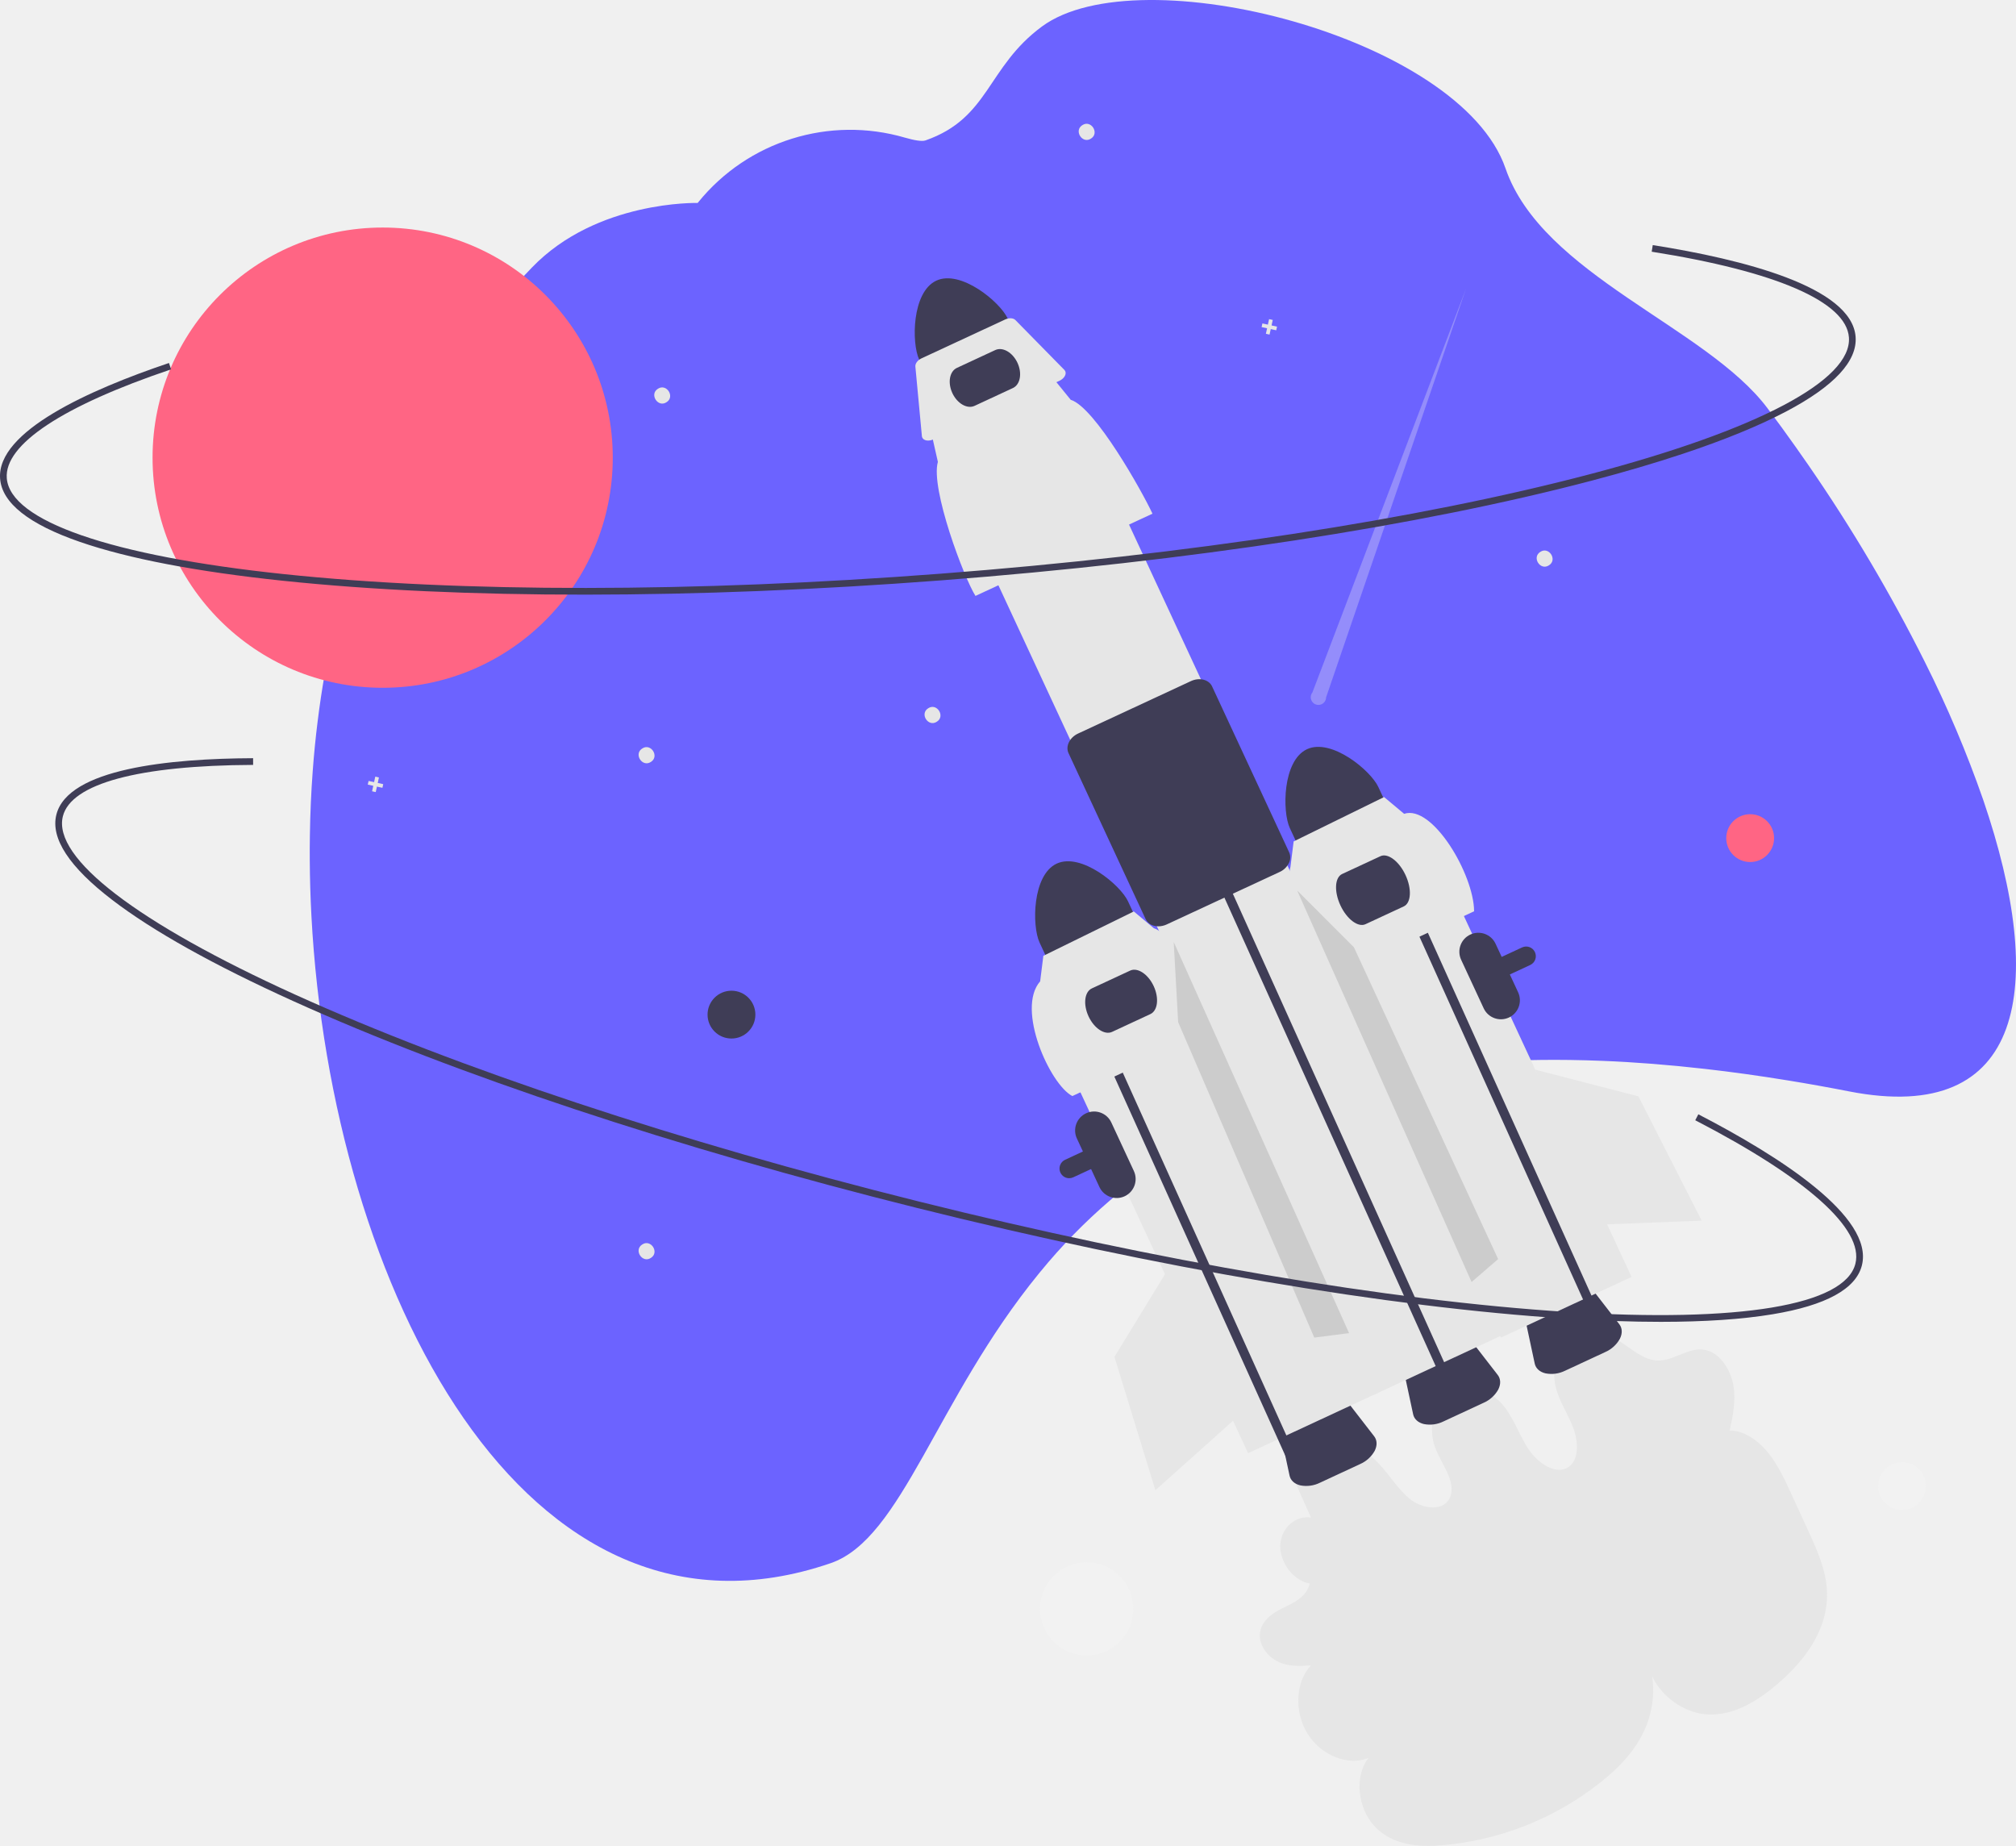
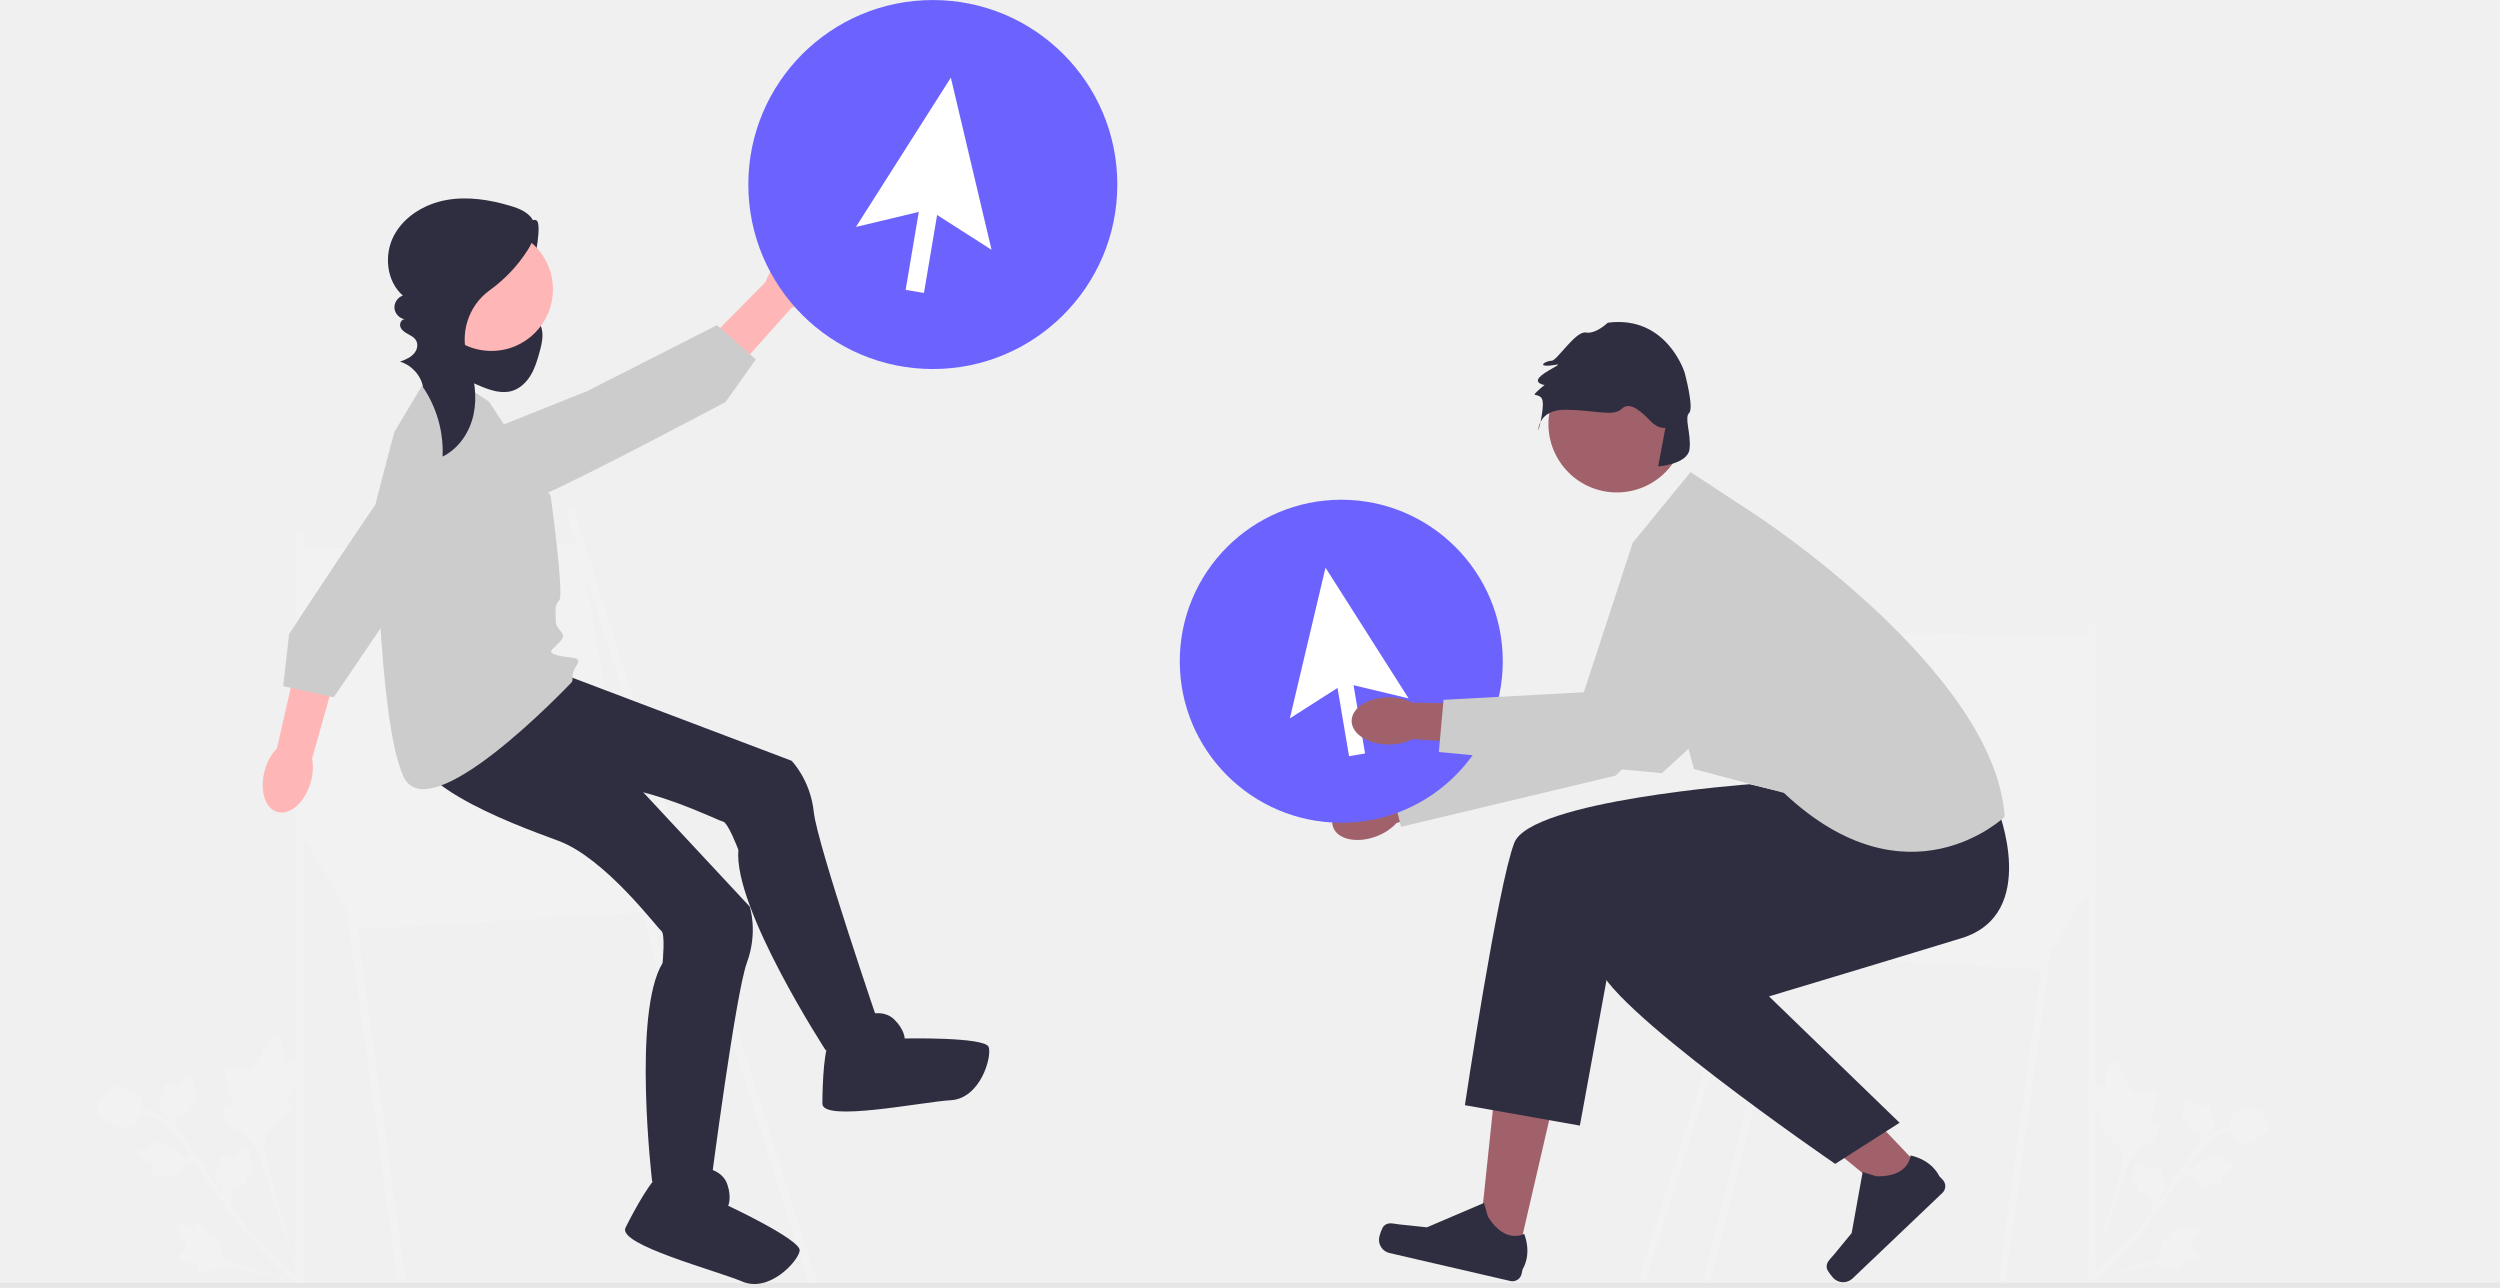
- <svg xmlns="http://www.w3.org/2000/svg" data-name="Layer 1" width="902.419" height="826.207" viewBox="0 0 902.419 826.207">
-   <path d="M726.95,696.708l8.672,19.444c-7.049-1.122-13.604,4.898-13.751,12.629s6.14,15.774,13.189,16.873c-1.347,6.002-7.161,8.649-12.207,11.075s-10.485,6.45-10.11,12.845c.301,5.135,4.548,9.669,9.058,11.492s9.241,1.543,13.809,1.237c-6.921,7.24-7.596,20.848-1.517,30.611s18.217,14.569,27.305,10.811c-6.422,7.989-5.027,22.618,2.943,30.862,8.034,8.311,19.678,9.115,29.857,8.24a132.238,132.238,0,0,0,71.007-28.14c7.782-6.183,15.05-13.456,19.49-22.941s5.747-21.496,1.612-32.29c1.115,13.522,14.65,24.203,26.826,24.8s22.807-6.261,31.841-14.081c12.014-10.4,23.137-24.979,21.488-42.967-.816-8.905-4.706-17.469-8.521-25.765l-7.396-16.083c-2.986-6.493-6.039-13.095-10.533-18.544s-10.731-9.667-16.973-9.626c1.427-6.52,2.861-13.283,1.665-20.211s-5.776-14.101-12.004-15.723c-7.927-2.065-14.645,5.25-22.616,4.561-7.671-.664-14.01-8.362-21.459-11.412a17.178,17.178,0,0,0-18.537,3.206c-4.722,4.61-6.69,12.398-4.996,19.767,1.484,6.455,5.435,12.149,7.832,18.375s2.77,14.231-1.835,17.631c-5.557,4.103-14.014-1.48-18.356-8.235s-6.834-14.933-12.324-20.614c-6.479-6.705-16.621-8.276-23.293-3.608s-9.222,15.119-5.859,24.004c2.75,7.264,9.049,14.614,6.864,21.454-2.309,7.23-12.413,6.314-18.507,1.205s-10.141-12.806-16.161-18.03c-6.114-5.306-14.098-7.63-21.107-6.146a21.731,21.731,0,0,0-15.573,13.915" transform="translate(-148.7907 -36.89661)" fill="#e6e6e6" />
-   <path d="M867.347,642.066l-17.993,8.36a13.812,13.812,0,0,1-8.734,1.177c-2.612-.618-4.377-2.215-4.841-4.383l-4.187-19.554c-.79-3.689,2.265-8.053,7.264-10.376l9.937-4.617c4.999-2.323,10.305-1.843,12.614,1.14l12.244,15.81c1.358,1.753,1.44,4.132.228,6.527A13.812,13.812,0,0,1,867.347,642.066Z" transform="translate(-148.7907 -36.89661)" fill="#3f3d56" />
-   <path d="M309.43,280.659A353.998,353.998,0,0,1,386.932,156.602c29.006-30.112,74.15-28.861,74.15-28.861l.258-.32A87.58,87.58,0,0,1,553.893,98.509c4.304,1.235,7.615,1.783,9.189,1.232,28.707-10.047,27.358-32.724,52.126-50.993,43.367-31.987,187.211,4.654,207.494,63.514,16.439,47.705,89.82,70.827,117.236,107.317q6.431,8.559,12.618,17.316,2.901,4.068,5.737,8.198a730.428,730.428,0,0,1,52.147,88.155,514.113,514.113,0,0,1,26.101,61.684c28.591,83.582,18.814,145.855-60.021,130.47q-13.998-2.739-27.324-4.901-19.296-3.149-37.246-5.176-24.172-2.749-45.994-3.602-7.337-.295-14.405-.396c-69.67-.966-121.349,12.146-160.719,32.502q-10.011,5.163-18.973,10.923a236.054,236.054,0,0,0-26.08,19.319,254.898,254.898,0,0,0-31.422,32.197l-.522.639c-46.048,56.326-61.203,118.682-93.235,129.661C383.674,783.51,297.074,613.35,288.193,446.896q-.673-12.582-.743-25.091-.042-5.592.055-11.154c.141-9.673.567-19.285,1.281-28.78q.4-5.445.928-10.833c.388-3.873.81-7.724,1.298-11.55C294.495,331.442,300.589,304.758,309.43,280.659Z" transform="translate(-148.7907 -36.89661)" fill="#6c63ff" />
-   <path d="M733.834,372.24c-10.935,5.091-11.115,27.895-7.686,35.284l6.214,13.374,39.609-18.403-6.214-13.374C762.321,381.735,744.777,367.166,733.834,372.24Z" transform="translate(-148.7907 -36.89661)" fill="#3f3d56" />
-   <path d="M627.393,564.256a4.333,4.333,0,0,1-4.07-5.819,4.3,4.3,0,0,1,2.243-2.44L830.12,460.958a4.33,4.33,0,0,1,5.752,2.102,4.336,4.336,0,0,1-2.103,5.752h-0L629.215,563.85A4.306,4.306,0,0,1,627.393,564.256Z" transform="translate(-148.7907 -36.89661)" fill="#3f3d56" />
-   <rect x="771.788" y="414.474" width="64.474" height="217.68" transform="translate(-294.4339 350.6066) rotate(-24.9202)" fill="#e6e6e6" />
-   <path d="M567.905,162.514c-10.935,5.091-11.115,27.895-7.686,35.284l6.214,13.374,39.609-18.403L599.827,179.395C596.392,172.009,578.848,157.44,567.905,162.514Z" transform="translate(-148.7907 -36.89661)" fill="#3f3d56" />
-   <path d="M812.919,664.761l-17.993,8.36a13.812,13.812,0,0,1-8.734,1.177c-2.612-.618-4.377-2.215-4.841-4.383l-4.187-19.554c-.79-3.689,2.265-8.053,7.264-10.376l9.937-4.617c4.999-2.323,10.305-1.843,12.614,1.14L819.224,652.319c1.358,1.753,1.44,4.132.228,6.527A13.812,13.812,0,0,1,812.919,664.761Z" transform="translate(-148.7907 -36.89661)" fill="#3f3d56" />
-   <path d="M757.601,692.207,739.608,700.566a13.812,13.812,0,0,1-8.734,1.177c-2.612-.618-4.377-2.215-4.841-4.383l-4.187-19.554c-.79-3.689,2.265-8.053,7.264-10.376l9.937-4.617c4.999-2.323,10.305-1.843,12.614,1.14l12.244,15.81c1.358,1.753,1.44,4.132.228,6.527A13.812,13.812,0,0,1,757.601,692.207Z" transform="translate(-148.7907 -36.89661)" fill="#3f3d56" />
-   <rect x="668.302" y="227.978" width="64.474" height="440.016" transform="translate(-272.3289 299.9887) rotate(-24.9202)" fill="#e6e6e6" />
-   <polyline points="548.951 403.691 542.39 389.254 546.167 387.512 552.708 401.903 647.423 611.909 643.65 613.662" fill="#3f3d56" />
-   <polyline points="622.951 391.691 616.39 377.254 620.167 375.512 626.708 389.903 721.423 599.909 717.65 601.662" fill="#3f3d56" />
-   <path d="M664.671,266.814l-79.226,36.809c-5.044-7.847-20.249-48.06-16.835-59.991l-2.563-11.378,54.703-25.416,7.322,9.007C638.942,219.18,660.102,256.951,664.671,266.814Z" transform="translate(-148.7907 -36.89661)" fill="#e6e6e6" />
-   <path d="M623.037,207.325l-56.451,26.228c-2.084.968-4.303.612-4.956-.795a1.952,1.952,0,0,1-.172-.643l-2.922-31.168c-.125-1.335,1.017-2.847,2.761-3.658L598.734,179.896c1.744-.81,3.637-.708,4.576.249l21.936,22.334c1.122,1.142.513,3.098-1.361,4.367A6.081,6.081,0,0,1,623.037,207.325Z" transform="translate(-148.7907 -36.89661)" fill="#e6e6e6" />
-   <path d="M667.313,451.514a7.626,7.626,0,0,1-1.814-.214,5.604,5.604,0,0,1-3.896-3.025L627.09,373.992c-1.428-3.075.489-7.008,4.274-8.767l50.536-23.48c3.786-1.76,8.027-.688,9.457,2.387l34.513,74.283a5.603,5.603,0,0,1-.201,4.929,8.506,8.506,0,0,1-4.074,3.838l-50.536,23.479A8.92,8.92,0,0,1,667.313,451.514Z" transform="translate(-148.7907 -36.89661)" fill="#3f3d56" />
-   <rect x="658.612" y="466.208" width="64.474" height="217.68" transform="translate(-326.7693 307.736) rotate(-24.9202)" fill="#e6e6e6" />
-   <path d="M602.189,210.581l-17.147,7.967c-3.309,1.537-7.773-1.024-9.95-5.71s-1.256-9.749,2.053-11.286l17.147-7.967c3.309-1.537,7.773,1.024,9.95,5.71S605.498,209.044,602.189,210.581Z" transform="translate(-148.7907 -36.89661)" fill="#3f3d56" />
-   <path d="M621.799,423.444c-10.935,5.091-11.115,27.895-7.686,35.284l6.214,13.374,39.609-18.403L653.722,440.324C650.287,432.939,632.742,418.37,621.799,423.444Z" transform="translate(-148.7907 -36.89661)" fill="#3f3d56" />
-   <path d="M440.152,377.925c-3.862,2.573-7.815-3.551-3.878-6.01C440.135,369.342,444.088,375.466,440.152,377.925Z" transform="translate(-148.7907 -36.89661)" fill="#e6e6e6" />
-   <path d="M842.152,289.925c-3.862,2.573-7.815-3.551-3.878-6.01C842.135,281.342,846.088,287.466,842.152,289.925Z" transform="translate(-148.7907 -36.89661)" fill="#e6e6e6" />
-   <path d="M568.152,359.925c-3.862,2.573-7.815-3.551-3.878-6.01C568.135,351.342,572.088,357.466,568.152,359.925Z" transform="translate(-148.7907 -36.89661)" fill="#e6e6e6" />
-   <path d="M440.152,599.925c-3.862,2.573-7.815-3.551-3.878-6.01C440.135,591.342,444.088,597.466,440.152,599.925Z" transform="translate(-148.7907 -36.89661)" fill="#e6e6e6" />
-   <path d="M637.152,98.925c-3.862,2.573-7.815-3.551-3.878-6.01C637.135,90.342,641.088,96.466,637.152,98.925Z" transform="translate(-148.7907 -36.89661)" fill="#e6e6e6" />
-   <path d="M447.152,216.925c-3.862,2.573-7.815-3.551-3.878-6.01C447.135,208.342,451.088,214.466,447.152,216.925Z" transform="translate(-148.7907 -36.89661)" fill="#e6e6e6" />
-   <polygon points="571.639 146.2 569.182 145.661 569.72 143.203 568.082 142.844 567.543 145.302 565.086 144.764 564.727 146.402 567.184 146.941 566.646 149.398 568.284 149.757 568.823 147.299 571.28 147.838 571.639 146.2" fill="#e6e6e6" />
-   <polygon points="171.542 350.978 169.085 350.439 169.623 347.982 167.985 347.623 167.446 350.08 164.988 349.542 164.629 351.18 167.087 351.719 166.549 354.177 168.187 354.535 168.726 352.078 171.183 352.616 171.542 350.978" fill="#e6e6e6" />
-   <path d="M824.22,492.333a8.51,8.51,0,0,1-11.29-4.127l-10.113-21.765a8.5,8.5,0,0,1,15.417-7.163l10.113,21.765A8.51,8.51,0,0,1,824.22,492.333Z" transform="translate(-148.7907 -36.89661)" fill="#3f3d56" />
-   <path d="M652.22,572.333a8.51,8.51,0,0,1-11.29-4.127l-10.113-21.765a8.5,8.5,0,0,1,15.417-7.163l10.113,21.765A8.51,8.51,0,0,1,652.22,572.333Z" transform="translate(-148.7907 -36.89661)" fill="#3f3d56" />
-   <path d="M808.642,444.778l-67.806,31.503c-4.317-6.716-17.331-41.133-14.409-51.344l1.434-11.423,40.486-19.863,8.971,7.505C789.959,396.883,808.539,428.205,808.642,444.778Z" transform="translate(-148.7907 -36.89661)" fill="#e6e6e6" />
-   <path d="M777.162,442.594l-17.147,7.967c-3.309,1.537-8.344-2.253-11.222-8.447s-2.528-12.487.781-14.024l17.147-7.967c3.309-1.537,8.344,2.253,11.222,8.447S780.471,441.056,777.162,442.594Z" transform="translate(-148.7907 -36.89661)" fill="#3f3d56" />
-   <polyline points="482.951 446.691 476.39 432.254 480.167 430.512 486.708 444.903 581.423 654.909 577.65 656.662" fill="#3f3d56" />
-   <path d="M696.607,495.981l-67.806,31.503c-10.003-5.165-25.291-38.961-14.409-51.344l1.434-11.423,40.486-19.863,8.971,7.505C674.587,455.214,692.697,487.541,696.607,495.981Z" transform="translate(-148.7907 -36.89661)" fill="#e6e6e6" />
-   <path d="M663.732,490.793l-17.147,7.967c-3.309,1.537-8.03-1.579-10.524-6.945s-1.83-10.985,1.479-12.522l17.147-7.967c3.309-1.537,8.03,1.579,10.524,6.945S667.041,489.256,663.732,490.793Z" transform="translate(-148.7907 -36.89661)" fill="#3f3d56" />
-   <circle cx="171.291" cy="204.845" r="103" fill="#ff6584" />
-   <path d="M742.396,349.021l62.593-182.809L736.258,346.832a3.442,3.442,0,1,0,6.138,2.188Z" transform="translate(-148.7907 -36.89661)" fill="#f0f0f0" opacity="0.3" />
-   <path d="M901.95,240.055q-18.38,6.108-40.751,12.001c-77.145,20.311-180.55,36.154-291.166,44.613-110.615,8.458-215.227,8.519-294.563.174-38.647-4.066-69.215-9.913-90.854-17.381-22.909-7.905-34.947-17.432-35.78-28.314-1.621-21.2,40.213-39.859,75.592-51.778l.958,2.843C176.801,218.581,150.678,235.879,151.828,250.919c1.464,19.156,46.644,34.806,123.955,42.94,79.162,8.327,183.581,8.263,294.021-.181,110.44-8.445,213.655-24.257,290.63-44.523,75.174-19.791,117.45-42.129,115.986-61.285-1.216-15.905-32.567-29.51-88.278-38.312l.468-2.963c40.48,6.396,89.093,18.708,90.801,41.047.832,10.882-9.618,22.127-31.059,33.424C936.131,227.503,920.601,233.856,901.95,240.055Z" transform="translate(-148.7907 -36.89661)" fill="#3f3d56" />
-   <circle cx="783.425" cy="375.136" r="10.702" fill="#ff6584" />
-   <circle cx="851.425" cy="665.136" r="10.702" fill="#f2f2f2" />
-   <circle cx="486.425" cy="720.136" r="20.866" fill="#f2f2f2" />
-   <circle cx="327.425" cy="454.136" r="10.702" fill="#3f3d56" />
-   <polygon points="687.226 478.768 733.402 490.721 761.723 546.349 713.843 548.227 687.226 478.768" fill="#e6e6e6" />
-   <polygon points="580.645 398.574 606.059 424.002 670.606 563.557 658.722 573.824 580.645 398.574" fill="#ccc" />
-   <polygon points="525.386 421.624 527.38 457.52 588.304 598.694 603.88 596.688 525.386 421.624" fill="#ccc" />
-   <polygon points="523.723 566.637 498.854 607.339 517.187 667.008 552.9 635.061 523.723 566.637" fill="#e6e6e6" />
-   <path d="M892.195,628.544q-19.368,0-42.457-1.464c-79.614-5.056-182.738-22.633-290.376-49.492-107.638-26.859-206.93-59.794-279.585-92.734-35.393-16.047-62.556-31.236-80.735-45.147-19.247-14.727-27.666-27.564-25.024-38.153,5.148-20.629,50.731-25.142,88.064-25.295l.013,3c-51.268.21-81.514,8.387-85.166,23.022-4.652,18.64,33.287,47.741,104.087,79.841,72.496,32.868,171.605,65.739,279.073,92.557,107.467,26.816,210.401,44.363,289.84,49.408,77.579,4.928,124.743-2.938,129.395-21.578,3.862-15.477-21.598-38.275-71.689-64.198l1.379-2.664c36.397,18.836,78.646,45.852,73.222,67.589C979.592,613.823,966.13,621.199,942.22,625.157,928.59,627.413,911.85,628.544,892.195,628.544Z" transform="translate(-148.7907 -36.89661)" fill="#3f3d56" />
+ <svg xmlns="http://www.w3.org/2000/svg" width="851.034" height="438.36" viewBox="0 0 851.034 438.36">
+   <g>
+     <path d="M100.296,361.194c-1.058-.42-2.406,1.946-3.315,1.525-.906-.42,.117-2.915-.711-6.17-.149-.587-1.091-4.286-2.64-4.456-2.936-.322-5.471,12.32-9.858,12.211-.963-.024-2.117-.664-5.111-.839-1.191-.07-1.838-.017-2.174,.409-.477,.605,.087,1.432,.655,3.479,.852,3.069,.18,3.362,1.064,5.653,.656,1.7,1.371,2.432,1.008,2.962-.514,.751-2.277-.229-3.044,.573-.782,.818,.001,2.939,.819,4.348,1.535,2.644,3.639,3.547,5.413,4.834,1.928,1.399,4.367,3.907,6.149,8.748l14.263,43.542c-2.738-9.081-9.83-34.292-12.089-43.951-.652-2.789-1.229-5.682,.266-8.154,1.439-2.38,4.625-4.083,7.551-7.725,.342-.425,1.278-1.621,.895-2.42-.316-.66-1.246-.447-1.55-1.059-.408-.821,.932-1.87,1.954-3.97,.72-1.481,.916-2.731,1.084-3.806,.051-.324,.779-5.175-.629-5.735l-0,0Z" fill="#f2f2f2" />
+     <path d="M66.469,416.039c-.512,.398,.261,1.742-.208,2.067-.467,.323-1.397-.898-3.233-1.431-.331-.096-2.418-.701-2.949,.01-1.005,1.348,4.468,6.24,3.149,8.362-.289,.466-.937,.848-1.886,2.266-.378,.564-.538,.897-.426,1.185,.159,.409,.728,.371,1.896,.682,1.752,.468,1.702,.882,3.082,1.109,1.024,.168,1.589,.029,1.745,.36,.22,.469-.769,1.052-.597,1.659,.176,.62,1.443,.848,2.37,.853,1.741,.009,2.791-.763,3.934-1.262,1.243-.542,3.178-1.016,6.068-.494l25.486,5.563c-5.247-1.276-19.667-5.069-25.06-6.748-1.557-.485-3.143-1.036-3.926-2.483-.753-1.393-.67-3.448-1.613-5.935-.11-.29-.427-1.095-.929-1.138-.415-.035-.579,.482-.967,.455-.521-.036-.649-.997-1.385-2.105-.519-.781-1.076-1.238-1.555-1.63-.144-.118-2.315-1.876-2.996-1.346l0,0Z" fill="#f2f2f2" />
+     <path d="M78.48,410.431l-2.44-2.521-.02-.318c-.094-1.472-.49-2.674-1.179-3.574-.109-.143-.226-.281-.345-.421-.471-.555-1.057-1.245-1.328-2.367-.15-.627-.394-2.157,.593-2.706,.264-.15,.528-.18,.763-.158-.005-.047-.009-.095-.014-.147-.049-.632,.03-.98,.106-1.316,.058-.258,.119-.524,.129-1.05,.004-.231-.003-.425-.009-.589-.017-.495-.012-1.105,.519-1.505,.583-.408,1.236-.17,1.669-.013,.772,.28,1.236,.554,1.543,.735,.112,.067,.239,.141,.286,.157,.387,.127,1.668-1.26,2.153-1.779,1.086-1.171,2.026-2.183,3.077-1.74,.753,.316,1.09,1.242,1.028,2.828-.02,.494-.111,.928-.21,1.29,.287-.035,.602,.01,.891,.237h0c.684,.539,.627,1.653-.168,3.314-.197,.413-.463,.968-.991,1.544-.249,.271-.498,.483-.714,.66,.094,.132,.171,.293,.203,.496,.096,.596-.226,1.163-.98,1.669-.821,.568-1.587,.919-2.261,1.23-.589,.272-1.095,.507-1.416,.791-.588,.535-.684,1.411-.749,2.501l-.138,2.751h-0Z" fill="#f2f2f2" />
+     <path d="M67.225,392.894l-1.819,3-.303,.1c-1.4,.464-2.462,1.152-3.158,2.046-.111,.142-.214,.29-.319,.44-.417,.597-.936,1.338-1.953,1.885-.568,.304-1.987,.928-2.768,.113-.212-.217-.308-.465-.346-.698-.045,.017-.09,.033-.139,.05-.599,.208-.956,.22-1.3,.231-.264,.009-.537,.018-1.049,.142-.225,.054-.411,.111-.567,.158-.474,.142-1.066,.292-1.587-.121-.542-.46-.478-1.153-.436-1.611,.075-.818,.222-1.336,.32-1.679,.036-.125,.076-.267,.08-.317,.024-.406-1.642-1.293-2.267-1.631-1.408-.754-2.626-1.406-2.464-2.535,.115-.808,.925-1.37,2.475-1.712,.483-.106,.926-.128,1.301-.124-.106-.269-.143-.585,.003-.922h0c.348-.799,1.44-1.026,3.248-.678,.45,.085,1.054,.202,1.745,.567,.325,.172,.593,.36,.82,.524,.103-.124,.24-.24,.428-.322,.552-.244,1.183-.077,1.863,.524,.757,.65,1.291,1.302,1.763,1.876,.412,.501,.769,.93,1.125,1.169,.667,.433,1.539,.304,2.609,.09l2.696-.564-0,0Z" fill="#f2f2f2" />
+     <path d="M59.513,385.872l-2.44-2.521-.02-.318c-.094-1.472-.49-2.674-1.179-3.574-.109-.143-.226-.281-.345-.421-.471-.555-1.057-1.245-1.328-2.367-.15-.627-.394-2.157,.593-2.706,.264-.15,.528-.18,.763-.158-.005-.047-.009-.095-.014-.147-.049-.632,.03-.98,.106-1.316,.058-.258,.119-.524,.129-1.05,.004-.231-.003-.425-.009-.589-.017-.495-.012-1.105,.519-1.505,.583-.408,1.236-.17,1.669-.013,.772,.28,1.236,.554,1.543,.735,.112,.067,.239,.141,.286,.157,.387,.127,1.668-1.26,2.153-1.779,1.086-1.171,2.026-2.183,3.077-1.74,.753,.316,1.09,1.242,1.028,2.828-.02,.494-.111,.928-.21,1.29,.287-.035,.602,.01,.891,.237h0c.684,.539,.627,1.653-.168,3.314-.197,.413-.463,.968-.991,1.544-.249,.271-.498,.483-.714,.66,.094,.132,.171,.293,.203,.496,.096,.596-.226,1.163-.98,1.669-.821,.568-1.587,.919-2.261,1.23-.589,.272-1.095,.507-1.416,.791-.588,.535-.684,1.411-.749,2.501l-.138,2.751h-0Z" fill="#f2f2f2" />
+     <path d="M103.703,437.255l-.858,.084-.655-.559,.655,.559-.615,.598c-.059-.054-.207-.17-.436-.352-1.255-1.001-5.075-4.045-10.409-9.366-3.724-3.714-7.304-7.724-10.644-11.919-3.345-4.202-5.629-7.575-7.465-10.286-1.385-2.045-2.671-4.016-3.923-5.938-3.347-5.133-6.509-9.98-10.684-14.826-.932-1.082-2.872-3.334-6.174-4.774-1.916-.835-4.006-1.275-6.213-1.307l.025-1.725c2.437,.036,4.751,.525,6.879,1.452,3.662,1.596,5.776,4.05,6.792,5.229,4.249,4.932,7.441,9.826,10.82,15.009,1.248,1.914,2.529,3.878,3.908,5.914,1.819,2.686,4.083,6.029,7.386,10.177,3.3,4.146,6.837,8.106,10.513,11.774,5.267,5.253,9.031,8.252,10.267,9.237,.66,.526,.798,.637,.834,1.019v-0Z" fill="#f2f2f2" />
+     <path d="M45.453,383.27c-.056,.043-.114,.086-.174,.126-1.21,.835-2.823,.97-4.795,.404-.926-.268-1.699-.792-3.24-1.837-.238-.161-1.43-.989-2.805-2.333-.898-.878-1.199-1.303-1.285-1.818-.096-.572,.036-1.125,.283-1.621-.118-.117-.208-.263-.257-.444-.207-.749,.469-1.151,.831-1.374,.186-.109,.418-.244,.637-.432,.345-.294,.455-.549,.624-.935,.161-.369,.361-.827,.794-1.33,.852-.996,1.925-1.365,2.278-1.487,1.855-.648,3.469-.063,5.337,.616,.374,.137,1.699,.662,3.106,1.698,1.015,.747,1.306,1.204,1.468,1.585,.335,.781,.227,1.46-.144,3.061-.386,1.674-.58,2.513-.83,3.126-.584,1.423-.951,2.317-1.831,2.996l0,0Z" fill="#f2f2f2" />
+   </g>
+   <g>
+     <polygon points="102.004 283.31 121.954 316.331 238.216 309.452 207.259 269.551 102.004 283.31" fill="#f2f2f2" />
+     <path d="M136.743,437.752c-.677,0-1.267-.5-1.361-1.189l-34.741-253.729c-.103-.753,.424-1.447,1.176-1.55,.752-.109,1.446,.423,1.55,1.176l34.741,253.729c.103,.753-.424,1.447-1.176,1.55-.063,.009-.126,.013-.188,.013Z" fill="#f2f2f2" />
+     <path d="M102.004,438.075c-.76,0-1.376-.616-1.376-1.376V182.697c0-.76,.616-1.376,1.376-1.376s1.376,.616,1.376,1.376v254.002c0,.76-.616,1.376-1.376,1.376Z" fill="#f2f2f2" />
+     <path d="M276.397,437.065c-.585,0-1.127-.376-1.312-.963L192.876,174.806c-.228-.725,.175-1.497,.9-1.726,.725-.227,1.497,.175,1.725,.9l82.209,261.296c.228,.725-.175,1.497-.9,1.726-.137,.043-.276,.064-.413,.064Z" fill="#f2f2f2" />
+     <path d="M251.286,437.387c-.614,0-1.174-.414-1.333-1.037l-57.099-230.612c-.187-.736,.258-1.485,.994-1.673,.739-.186,1.485,.258,1.673,.994l57.099,230.612c.187,.736-.258,1.485-.994,1.673-.114,.029-.228,.042-.34,.042Z" fill="#f2f2f2" />
+     <polygon points="102.004 186.743 197.284 185.278 214.826 285.374 103.38 285.374 102.004 186.743" fill="#f2f2f2" />
+   </g>
+   <rect id="uuid-9b30b827-6513-40a8-b334-b5fbd730ae9a" y="436.677" width="851.034" height="1.683" fill="#e6e6e6" />
+   <g>
+     <path d="M174.492,77.375c2.887,1.622,7.546-4.794,8.602-1.656s-1.501,15.803-2.821,18.84c-.656,1.51-1.583,2.89-2.226,4.405s-.989,3.257-.42,4.801c.99,2.688,4.256,3.781,5.876,6.144,1.886,2.752,1.125,6.458,.243,9.675-.76,2.773-1.57,5.572-3.033,8.047-1.463,2.475-3.669,4.631-6.426,5.45-3.51,1.043-7.261-.196-10.644-1.596-3.253-1.345-6.471-2.87-9.237-5.046-2.767-2.176-5.075-5.065-6.042-8.449-1.213-4.245-.2-8.892,1.901-12.775s5.207-7.119,8.396-10.174c5.369-5.145,11.084-9.93,17.091-14.312" fill="#2f2e41" />
+     <path d="M192.41,229.783l77.037,29.181s6.42,6.42,7.587,17.508c1.167,11.089,22.761,74.119,22.761,74.119l-18.676,7.003s-31.515-48.44-29.764-68.283c0,0-3.502-9.356-5.253-9.639-1.751-.283-28.013-13.706-44.938-11.955-16.925,1.751-61.279,7.003-62.447-13.423-1.167-20.426,9.069-20.426,9.069-20.426l44.623-4.085Z" fill="#2f2e41" />
+     <path d="M295.709,345.339s5.253-1.751,8.754,1.751c3.502,3.502,3.502,6.42,3.502,6.42,0,0,27.43-.584,28.597,2.918s-2.918,17.508-12.84,18.092c-9.921,.584-43.771,7.587-43.771,1.167,0-6.42,.584-21.01,2.918-21.01,2.334,0,12.84-9.338,12.84-9.338Z" fill="#2f2e41" />
+     <path d="M199.064,248.345l56.148,60.28s2.913,8.599-.951,19.058c-3.864,10.459-12.417,76.534-12.417,76.534l-19.846-1.992s-6.804-57.388,3.553-74.403c0,0,1.004-9.939-.441-10.968-1.445-1.029-19.047-24.694-34.997-30.62-15.95-5.926-58.044-20.859-50.045-39.69,8-18.831,17.177-14.298,17.177-14.298l41.818,16.099Z" fill="#2f2e41" />
+     <path d="M240.507,397.698s5.485,.756,7.074,5.447c1.589,4.69,.297,7.307,.297,7.307,0,0,24.852,11.624,24.348,15.281s-10.37,14.406-19.524,10.535c-9.154-3.871-42.605-12.582-39.762-18.338,2.843-5.756,9.828-18.579,11.921-17.545,2.093,1.034,15.647-2.686,15.647-2.686Z" fill="#2f2e41" />
+     <path d="M147.763,124.441l18.676,12.256,21.01,32.099s4.669,33.85,2.918,35.6c-1.751,1.751-1.167,3.502-1.167,7.003,0,3.502,4.287,3.874,1.56,6.898-2.727,3.024-5.016,3.653-.953,4.798,4.062,1.144,8.782,.028,6.422,3.504-2.36,3.476-.609,4.644-1.776,5.811-1.167,1.167-48.415,51.068-57.17,31.808-8.754-19.259-9.362-93.088-9.362-93.088l6.307-24.051,13.536-22.639Z" fill="#ccc" />
+     <g>
+       <path id="uuid-d4ebd0a3-ba64-4a91-a7b4-f6dfa075657d-267" d="M90.221,261.937c-1.987,6.72-.131,13.192,4.146,14.456,4.277,1.264,9.353-3.159,11.34-9.881,.831-2.674,1.009-5.509,.519-8.266l8.06-28.579-13.492-3.497-6.514,28.545c-1.911,2.049-3.303,4.525-4.06,7.222Z" fill="#ffb6b6" />
+       <path d="M167.061,165.027s-21.752-16.606-30.032-6.133c-8.28,10.472-38.613,56.963-38.613,56.963l-2.011,17.717,17.203,3.796,27.805-40.971,25.648-31.372Z" fill="#ccc" />
+     </g>
+     <g>
+       <path id="uuid-2985f50f-051f-4f07-b03f-e61c1365f091-268" d="M276.417,100.494c4.988-4.922,6.492-11.485,3.359-14.659-3.133-3.174-9.715-1.757-14.704,3.167-2.02,1.94-3.546,4.335-4.451,6.985l-20.872,21.12,10.12,9.583,19.502-21.838c2.663-.869,5.079-2.364,7.046-4.359Z" fill="#ffb6b6" />
+       <path d="M162.302,148.178s11.013,25.052,23.324,19.888c12.311-5.164,61.34-31.196,61.34-31.196l10.326-14.537-13.224-11.64-44.147,22.423-37.619,15.062Z" fill="#ccc" />
+     </g>
+     <circle cx="167.281" cy="98.514" r="20.947" fill="#ffb6b6" />
+     <path d="M143.668,131.32c4.889,6.974,7.389,15.591,6.992,24.099,5.543-2.685,9.284-8.358,10.558-14.385s.302-12.354-1.744-18.163c-.02-.058-.041-.116-.062-.174-3.107-8.72-.22-18.466,7.284-23.887,5.062-3.656,9.451-8.243,12.821-13.502,1.902-2.968,3.519-6.692,2.098-9.919-1.309-2.973-4.692-4.363-7.805-5.292-7.108-2.123-14.66-3.331-21.955-1.988-7.295,1.343-14.318,5.539-17.766,12.107-3.448,6.568-2.545,15.532,3.052,20.401-1.765,.571-3.014,2.442-2.864,4.291s1.684,3.494,3.518,3.773c-1.197-.042-1.903,1.533-1.476,2.652,.427,1.119,1.527,1.814,2.577,2.389,1.495,.82,3.153,1.678,3.159,3.826,.003,.861-.305,1.697-.806,2.397-1.216,1.696-3.179,2.46-5.069,3.177,3.997,1.177,7.184,4.75,7.9,8.855" fill="#2f2e41" />
+   </g>
+   <g>
+     <circle cx="317.545" cy="62.816" r="62.806" fill="#6c63ff" />
+     <g>
+       <rect x="296.375" y="78.26" width="36.067" height="6.321" transform="translate(181.8451 377.9156) rotate(-80.4292)" fill="#fff" />
+       <polygon points="337.538 85.037 316.108 71.338 291.372 77.253 323.681 26.426 337.538 85.037" fill="#fff" />
+     </g>
+   </g>
+   <g>
+     <path d="M713.545,369.301c.926-.368,2.106,1.703,2.902,1.335,.793-.367-.103-2.551,.623-5.401,.131-.514,.955-3.752,2.311-3.901,2.57-.282,4.789,10.785,8.629,10.69,.843-.021,1.853-.581,4.474-.734,1.043-.061,1.609-.015,1.903,.358,.418,.529-.076,1.254-.573,3.045-.745,2.687-.158,2.943-.932,4.949-.575,1.488-1.2,2.129-.882,2.593,.45,.657,1.993-.2,2.665,.502,.685,.716-0,2.573-.717,3.807-1.344,2.315-3.185,3.105-4.738,4.232-1.687,1.225-3.823,3.42-5.383,7.658l-12.486,38.117c2.397-7.949,8.605-30.019,10.583-38.475,.571-2.441,1.076-4.974-.233-7.138-1.26-2.084-4.049-3.574-6.61-6.762-.299-.372-1.119-1.419-.784-2.118,.277-.578,1.09-.391,1.357-.927,.357-.718-.816-1.637-1.711-3.475-.631-1.296-.802-2.391-.949-3.332-.044-.284-.682-4.531,.551-5.02l0,0Z" fill="#f2f2f2" />
+     <path d="M743.156,417.312c.448,.349-.228,1.525,.182,1.809,.409,.283,1.223-.787,2.83-1.253,.29-.084,2.117-.614,2.581,.009,.88,1.18-3.911,5.462-2.757,7.32,.253,.408,.82,.742,1.651,1.984,.331,.494,.471,.785,.373,1.038-.139,.358-.637,.324-1.66,.597-1.534,.409-1.49,.772-2.698,.971-.896,.147-1.391,.025-1.527,.315-.193,.41,.673,.921,.523,1.453-.154,.543-1.263,.742-2.075,.747-1.524,.008-2.443-.668-3.444-1.104-1.088-.475-2.782-.89-5.312-.433l-22.31,4.87c4.593-1.117,17.216-4.438,21.937-5.907,1.363-.424,2.752-.907,3.436-2.174,.659-1.22,.586-3.018,1.412-5.195,.096-.254,.374-.959,.814-.996,.363-.031,.507,.422,.846,.399,.456-.032,.568-.873,1.212-1.842,.454-.684,.942-1.083,1.361-1.427,.126-.104,2.027-1.642,2.623-1.178l-0,0Z" fill="#f2f2f2" />
+     <path d="M732.642,412.403l2.136-2.207,.018-.279c.082-1.289,.429-2.341,1.032-3.129,.096-.125,.198-.246,.302-.368,.412-.486,.925-1.09,1.163-2.072,.131-.548,.345-1.888-.519-2.369-.231-.132-.462-.158-.668-.138,.004-.042,.008-.083,.012-.129,.043-.553-.026-.858-.093-1.152-.051-.226-.104-.458-.113-.92-.004-.202,.003-.372,.008-.515,.015-.433,.011-.967-.455-1.317-.51-.357-1.082-.149-1.461-.011-.676,.245-1.082,.485-1.351,.644-.098,.058-.209,.124-.251,.138-.339,.111-1.46-1.103-1.884-1.558-.951-1.025-1.773-1.911-2.694-1.524-.659,.277-.955,1.088-.9,2.476,.017,.432,.097,.812,.184,1.129-.251-.03-.527,.008-.78,.207h0c-.599,.472-.549,1.447,.147,2.901,.172,.362,.405,.847,.868,1.352,.218,.237,.436,.423,.625,.578-.082,.115-.15,.257-.178,.434-.084,.522,.198,1.018,.858,1.461,.718,.497,1.389,.804,1.98,1.076,.515,.238,.959,.444,1.24,.693,.515,.469,.599,1.235,.655,2.189l.121,2.408h0Z" fill="#f2f2f2" />
+     <path d="M742.495,397.051l1.593,2.626,.265,.088c1.226,.406,2.156,1.009,2.765,1.792,.097,.124,.187,.254,.28,.386,.365,.522,.819,1.172,1.709,1.65,.497,.266,1.739,.812,2.423,.099,.186-.19,.27-.407,.303-.611,.039,.015,.079,.029,.121,.044,.524,.182,.837,.192,1.138,.202,.231,.008,.47,.016,.918,.124,.197,.048,.359,.097,.496,.138,.415,.125,.933,.256,1.39-.106,.475-.403,.418-1.009,.382-1.411-.065-.716-.194-1.169-.28-1.47-.032-.11-.066-.233-.07-.278-.021-.356,1.437-1.132,1.985-1.428,1.232-.66,2.299-1.23,2.157-2.219-.101-.708-.81-1.199-2.167-1.499-.422-.093-.81-.112-1.139-.108,.093-.235,.126-.512-.003-.807h0c-.305-.699-1.261-.898-2.843-.594-.394,.075-.922,.177-1.527,.496-.285,.151-.519,.315-.718,.458-.09-.109-.21-.21-.375-.282-.484-.213-1.035-.067-1.631,.459-.663,.569-1.13,1.139-1.543,1.642-.361,.438-.673,.815-.985,1.023-.584,.379-1.347,.266-2.284,.079l-2.36-.494,0,0Z" fill="#f2f2f2" />
+     <path d="M749.246,390.904l2.136-2.207,.018-.279c.082-1.289,.429-2.341,1.032-3.129,.096-.125,.198-.246,.302-.368,.412-.486,.925-1.09,1.163-2.072,.131-.548,.345-1.888-.519-2.369-.231-.132-.462-.158-.668-.138,.004-.042,.008-.083,.012-.129,.043-.553-.026-.858-.093-1.152-.051-.226-.104-.458-.113-.92-.004-.202,.003-.372,.008-.515,.015-.433,.011-.967-.455-1.317-.51-.357-1.082-.149-1.461-.011-.676,.245-1.082,.485-1.351,.644-.098,.058-.209,.124-.251,.138-.339,.111-1.46-1.103-1.884-1.558-.951-1.025-1.773-1.911-2.694-1.524-.659,.277-.955,1.088-.9,2.476,.017,.432,.097,.812,.184,1.129-.251-.03-.527,.008-.78,.207h0c-.599,.472-.549,1.447,.147,2.901,.172,.362,.405,.847,.868,1.352,.218,.237,.436,.423,.625,.578-.082,.115-.15,.257-.178,.434-.084,.522,.198,1.018,.858,1.461,.718,.497,1.389,.804,1.98,1.076,.515,.238,.959,.444,1.24,.693,.515,.469,.599,1.235,.655,2.189l.121,2.408h0Z" fill="#f2f2f2" />
+     <path d="M710.562,435.885l.751,.074,.574-.49-.574,.49,.538,.523c.052-.048,.181-.149,.382-.309,1.098-.876,4.442-3.541,9.112-8.199,3.26-3.251,6.394-6.762,9.318-10.434,2.928-3.679,4.928-6.631,6.535-9.004,1.212-1.79,2.338-3.516,3.434-5.198,2.93-4.493,5.698-8.737,9.353-12.979,.815-.947,2.514-2.919,5.405-4.179,1.677-.731,3.507-1.116,5.439-1.144l-.022-1.51c-2.133,.032-4.159,.46-6.022,1.271-3.206,1.397-5.056,3.545-5.946,4.577-3.719,4.317-6.514,8.602-9.472,13.138-1.093,1.675-2.214,3.394-3.421,5.177-1.592,2.351-3.574,5.278-6.465,8.909-2.889,3.629-5.985,7.096-9.203,10.307-4.611,4.599-7.905,7.224-8.988,8.086-.578,.461-.699,.557-.73,.892h0Z" fill="#f2f2f2" />
+     <path d="M761.554,388.626c.049,.038,.099,.075,.152,.11,1.059,.731,2.472,.849,4.197,.353,.81-.234,1.487-.693,2.836-1.608,.208-.141,1.252-.865,2.455-2.042,.786-.769,1.05-1.141,1.125-1.591,.084-.501-.032-.985-.248-1.419,.103-.103,.182-.23,.225-.388,.181-.655-.411-1.008-.728-1.203-.163-.096-.366-.214-.558-.379-.302-.257-.399-.481-.546-.818-.141-.323-.316-.724-.695-1.165-.746-.872-1.685-1.195-1.994-1.302-1.624-.567-3.037-.055-4.672,.539-.327,.12-1.487,.579-2.719,1.486-.889,.654-1.143,1.054-1.285,1.387-.294,.684-.199,1.278,.126,2.68,.337,1.465,.508,2.2,.727,2.736,.512,1.246,.833,2.029,1.603,2.623l-0,0Z" fill="#f2f2f2" />
+   </g>
+   <g>
+     <polygon points="516.503 428.225 503.214 425.148 508.756 372.425 528.37 376.966 516.503 428.225" fill="#a0616a" />
+     <path d="M471.042,417.385h0c-.575,.601-1.314,2.8-1.502,3.61h0c-.577,2.491,.975,4.978,3.467,5.554l41.156,9.525c1.699,.393,3.396-.665,3.789-2.365l.397-1.713s3.228-4.679,.505-11.996c0,0-6.36,3.764-12.343-5.822l-1.333-4.69-19.43,8.307-9.473-.998c-2.072-.218-3.793-.918-5.233,.587l-0-0Z" fill="#2f2e41" />
+   </g>
+   <g>
+     <polygon points="655.956 399.807 646.077 409.213 605.094 375.586 619.674 361.703 655.956 399.807" fill="#a0616a" />
+     <path d="M621.898,431.812h0c.186,.811,1.616,2.637,2.189,3.24h0c1.763,1.852,4.694,1.923,6.545,.16l30.592-29.132c1.263-1.203,1.312-3.202,.109-4.465l-1.213-1.274s-2.132-5.269-9.741-7.02c0,0-.354,7.382-11.651,7.106l-4.65-1.466-3.749,20.796-6.044,7.362c-1.322,1.611-2.853,2.662-2.388,4.694l-0,0Z" fill="#2f2e41" />
+   </g>
+   <g>
+     <polygon points="712.049 301.121 694.585 330.028 592.809 324.005 619.909 289.076 712.049 301.121" fill="#f2f2f2" />
+     <path d="M681.638,436.32c.593,0,1.109-.438,1.192-1.041l30.412-222.114c.09-.659-.371-1.267-1.03-1.357-.659-.095-1.266,.371-1.357,1.03l-30.412,222.114c-.09,.659,.371,1.267,1.03,1.357,.056,.008,.111,.011,.165,.011Z" fill="#f2f2f2" />
+     <path d="M712.049,436.603c.665,0,1.204-.539,1.204-1.204V213.044c0-.665-.539-1.204-1.204-1.204s-1.204,.539-1.204,1.204v222.354c0,.665,.539,1.204,1.204,1.204Z" fill="#f2f2f2" />
+     <path d="M559.385,435.719c.512,0,.987-.329,1.149-.843l71.966-228.739c.2-.635-.153-1.311-.787-1.511-.634-.199-1.311,.153-1.51,.787l-71.966,228.739c-.2,.635,.153,1.311,.787,1.511,.12,.038,.242,.056,.362,.056Z" fill="#f2f2f2" />
+     <path d="M581.367,436c.538,0,1.028-.362,1.167-.907l49.985-201.878c.164-.645-.226-1.3-.87-1.464-.647-.163-1.3,.226-1.464,.87l-49.985,201.878c-.164,.645,.226,1.3,.87,1.464,.1,.025,.2,.037,.298,.037Z" fill="#f2f2f2" />
+     <polygon points="712.049 216.586 628.641 215.304 613.284 302.927 710.845 302.927 712.049 216.586" fill="#f2f2f2" />
+   </g>
+   <path d="M679.999,275.193s14.506,35.981-12.32,44.187c-26.825,8.206-65.484,19.8-65.484,19.8l44.447,43.019-21.913,14.003s-80.833-55.367-80.833-68.616,66.245-47.576,66.245-47.576l36.501-13.04,33.357,8.223Z" fill="#2f2e41" />
+   <path d="M595.56,266.97s-74.466,5.468-80.078,19.944c-5.611,14.476-16.812,89.311-16.812,89.311l39.141,6.943,11.679-63.788,107.155-38.133-61.085-14.277Z" fill="#2f2e41" />
+   <path d="M555.826,184.74l19.663-24.039,21.718,14.244s81.847,53.174,85.231,103.07c0,0-32.93,31.675-75.185-8.108l-30.62-8.121-20.806-77.047Z" fill="#ccc" />
+   <g>
+     <path d="M468.496,284.722c-6.532,2.459-13.095,1.082-14.659-3.074-1.565-4.156,2.462-9.519,8.994-11.977,2.859-1.076,5.724-1.417,8.173-1.112l27.807-10.07,4.448,13.15-27.884,8.532c-1.64,1.844-4.019,3.477-6.878,4.553Z" fill="#a0616a" />
+     <polygon points="562.39 186.829 555.826 184.74 537.055 242.093 472.866 265.64 476.965 281.45 549.959 264.031 578.132 236.557 562.39 186.829" fill="#ccc" />
+   </g>
+   <circle cx="550.397" cy="144.348" r="23.285" fill="#a0616a" />
+   <path d="M573.459,126.8s-6.057-19.559-26.146-16.947c0,0-4.061,3.96-7.491,3.344s-9.862,9.617-11.581,9.596-4.605,1.661-1.74,1.697c2.865,.036,5.986-1.357,1.994,.885-3.992,2.242-6.643,4.214-3.793,5.396s3.395-1.963-.304,1.429c-3.7,3.392-1.45,1.414,.247,3.155s-.971,11.225-.971,11.225c0,0-.225-7.229,9.515-7.106,9.74,.122,16.013,2.493,18.914-.335s7.159,1.538,9.839,4.286,4.978,2.204,4.978,2.204l-2.457,13.149s10.037-.713,10.675-5.883c.638-5.17-1.872-10.625-.132-12.322s-1.546-13.772-1.546-13.772Z" fill="#2f2e41" />
+   <g>
+     <circle cx="456.589" cy="225.097" r="54.98" fill="#6c63ff" />
+     <g>
+       <rect x="456.568" y="225.598" width="5.534" height="31.573" transform="translate(-33.7406 79.73174) rotate(-9.5708)" fill="#fff" />
+       <polygon points="439.087 244.55 457.847 232.558 479.501 237.736 451.217 193.242 439.087 244.55" fill="#fff" />
+     </g>
+   </g>
+   <g>
+     <path d="M472.757,253.451c-6.979,.004-12.638-3.593-12.641-8.035-.002-4.441,5.653-8.044,12.632-8.048,3.055-.002,5.857,.687,8.042,1.834l29.572,.355-.462,13.874-29.103-1.823c-2.184,1.149-4.985,1.841-8.04,1.843Z" fill="#a0616a" />
+     <path d="M585.162,184.997l0,0c14.285,15.614,16.039,38.972,4.247,56.544l-23.68,21.661-75.927-7.204,1.601-17.773,53.662-2.887,40.097-50.341Z" fill="#ccc" />
+   </g>
</svg>
